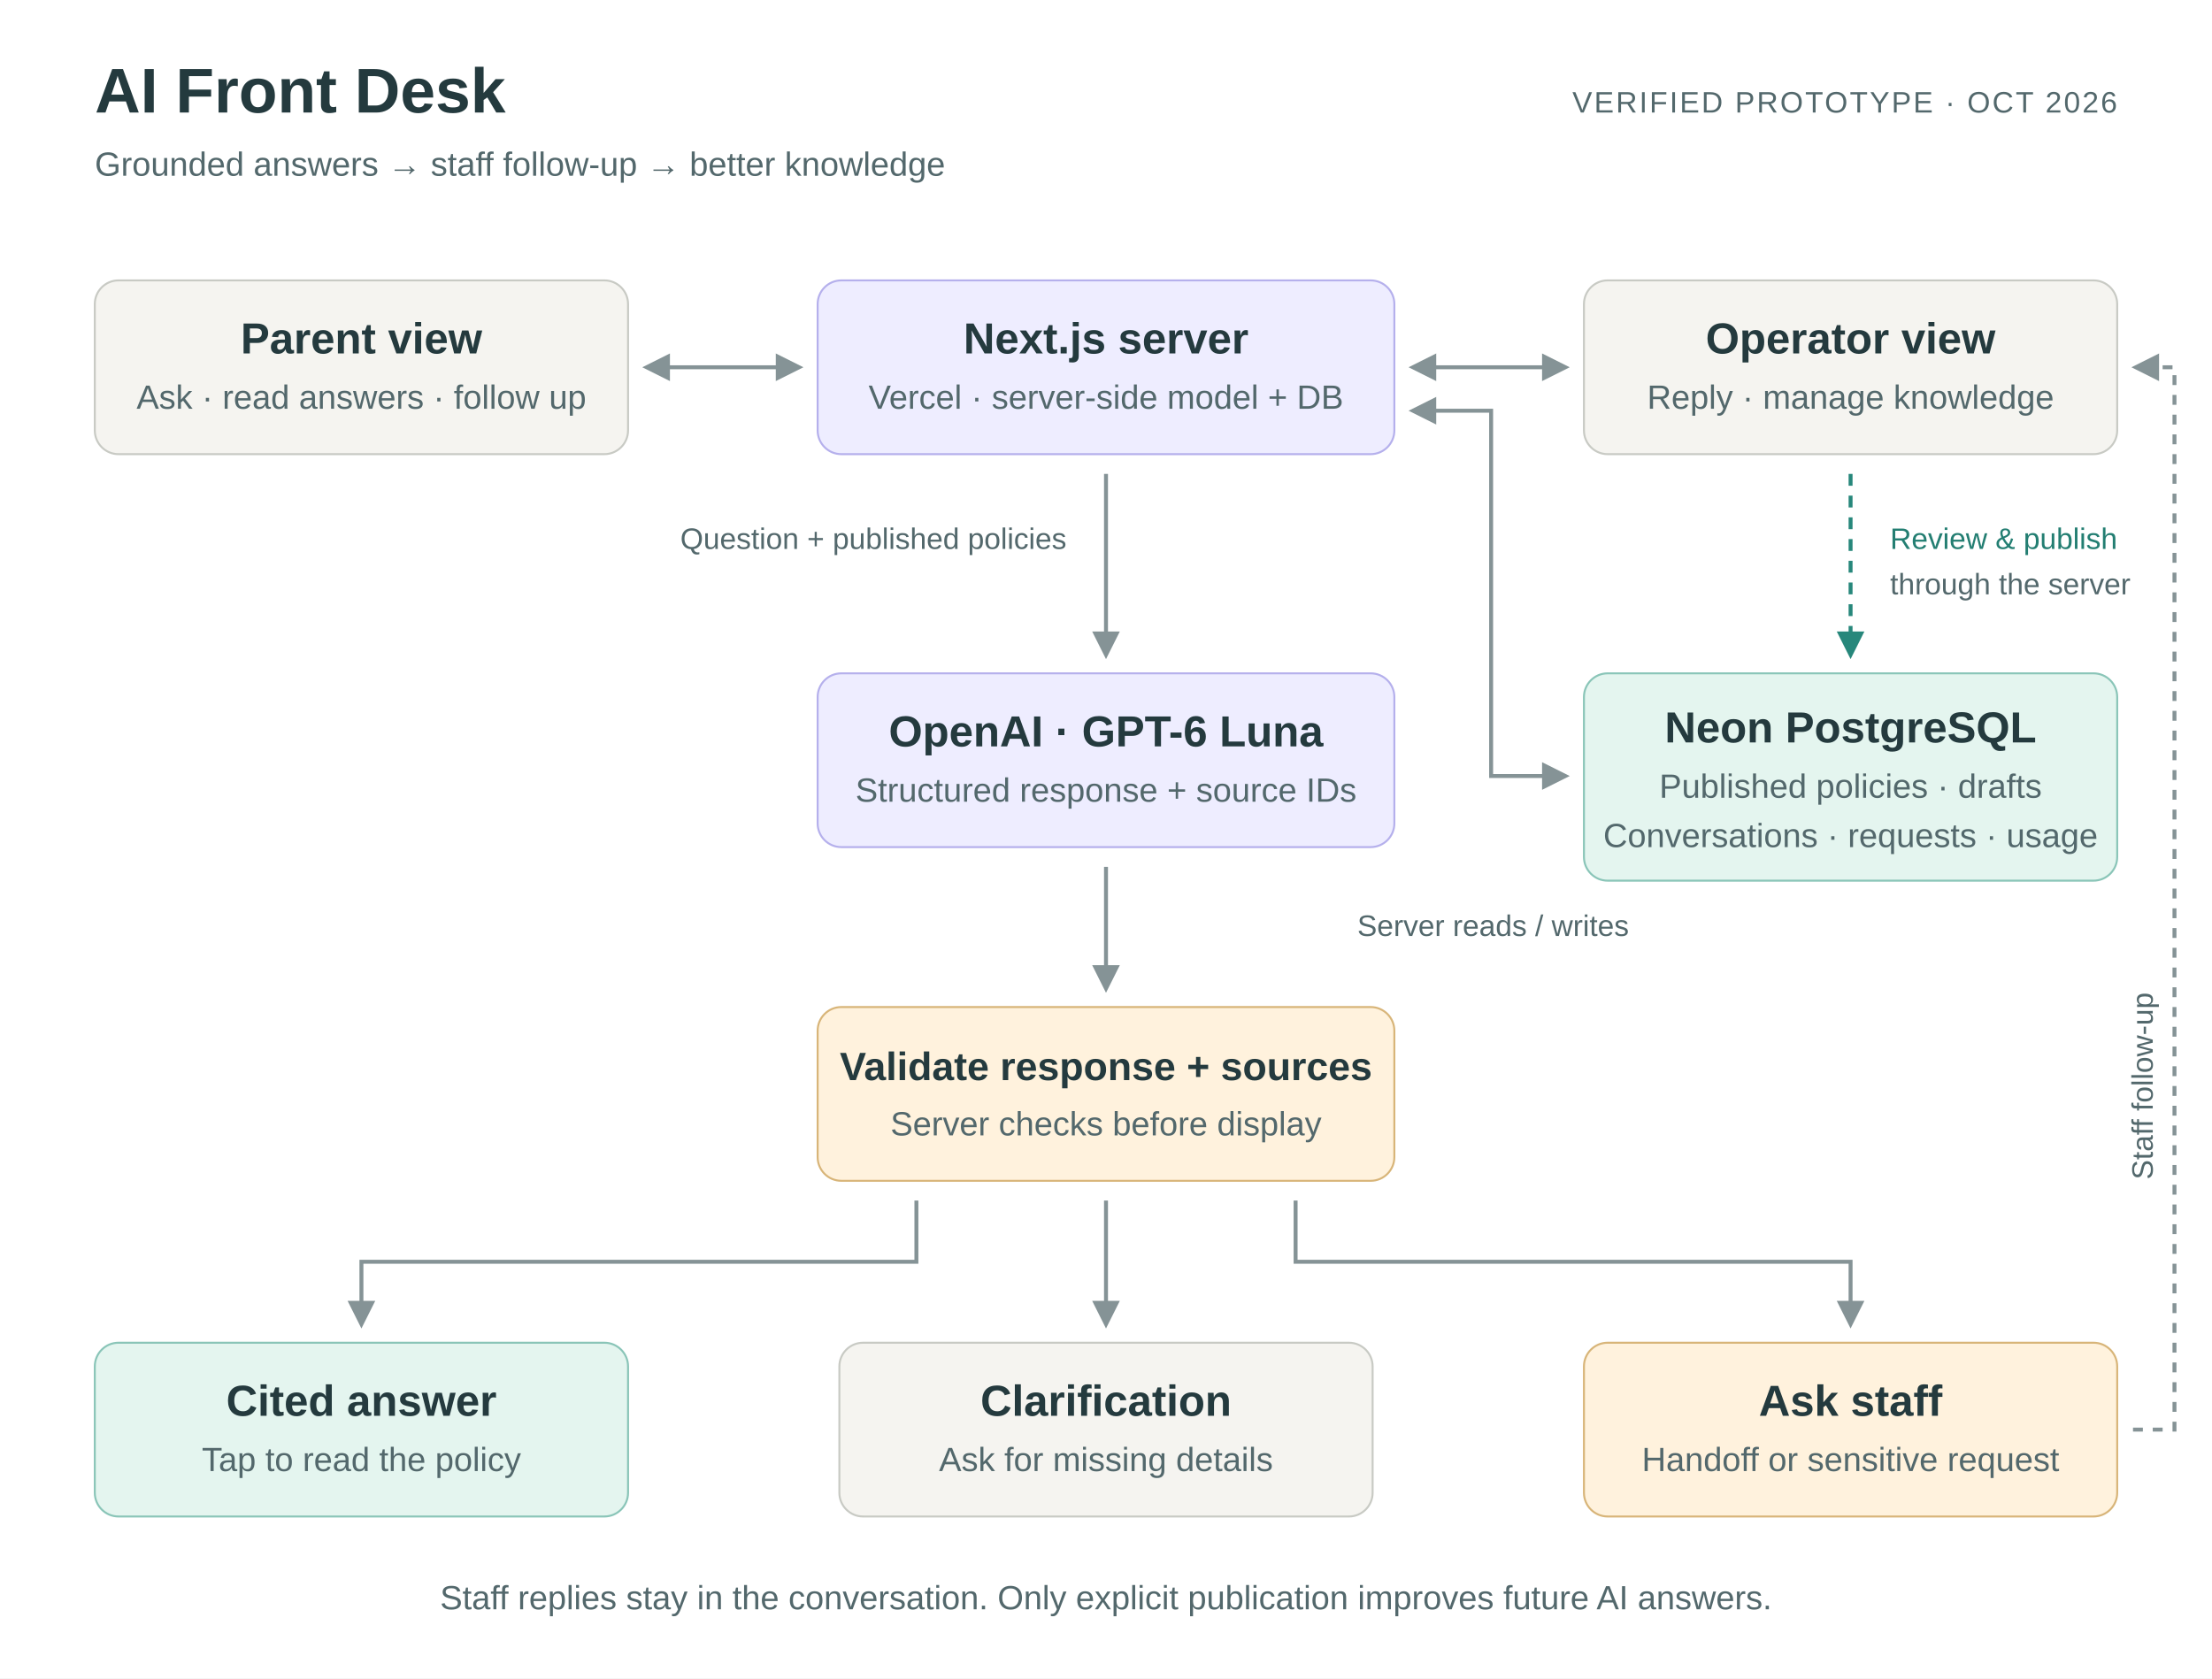
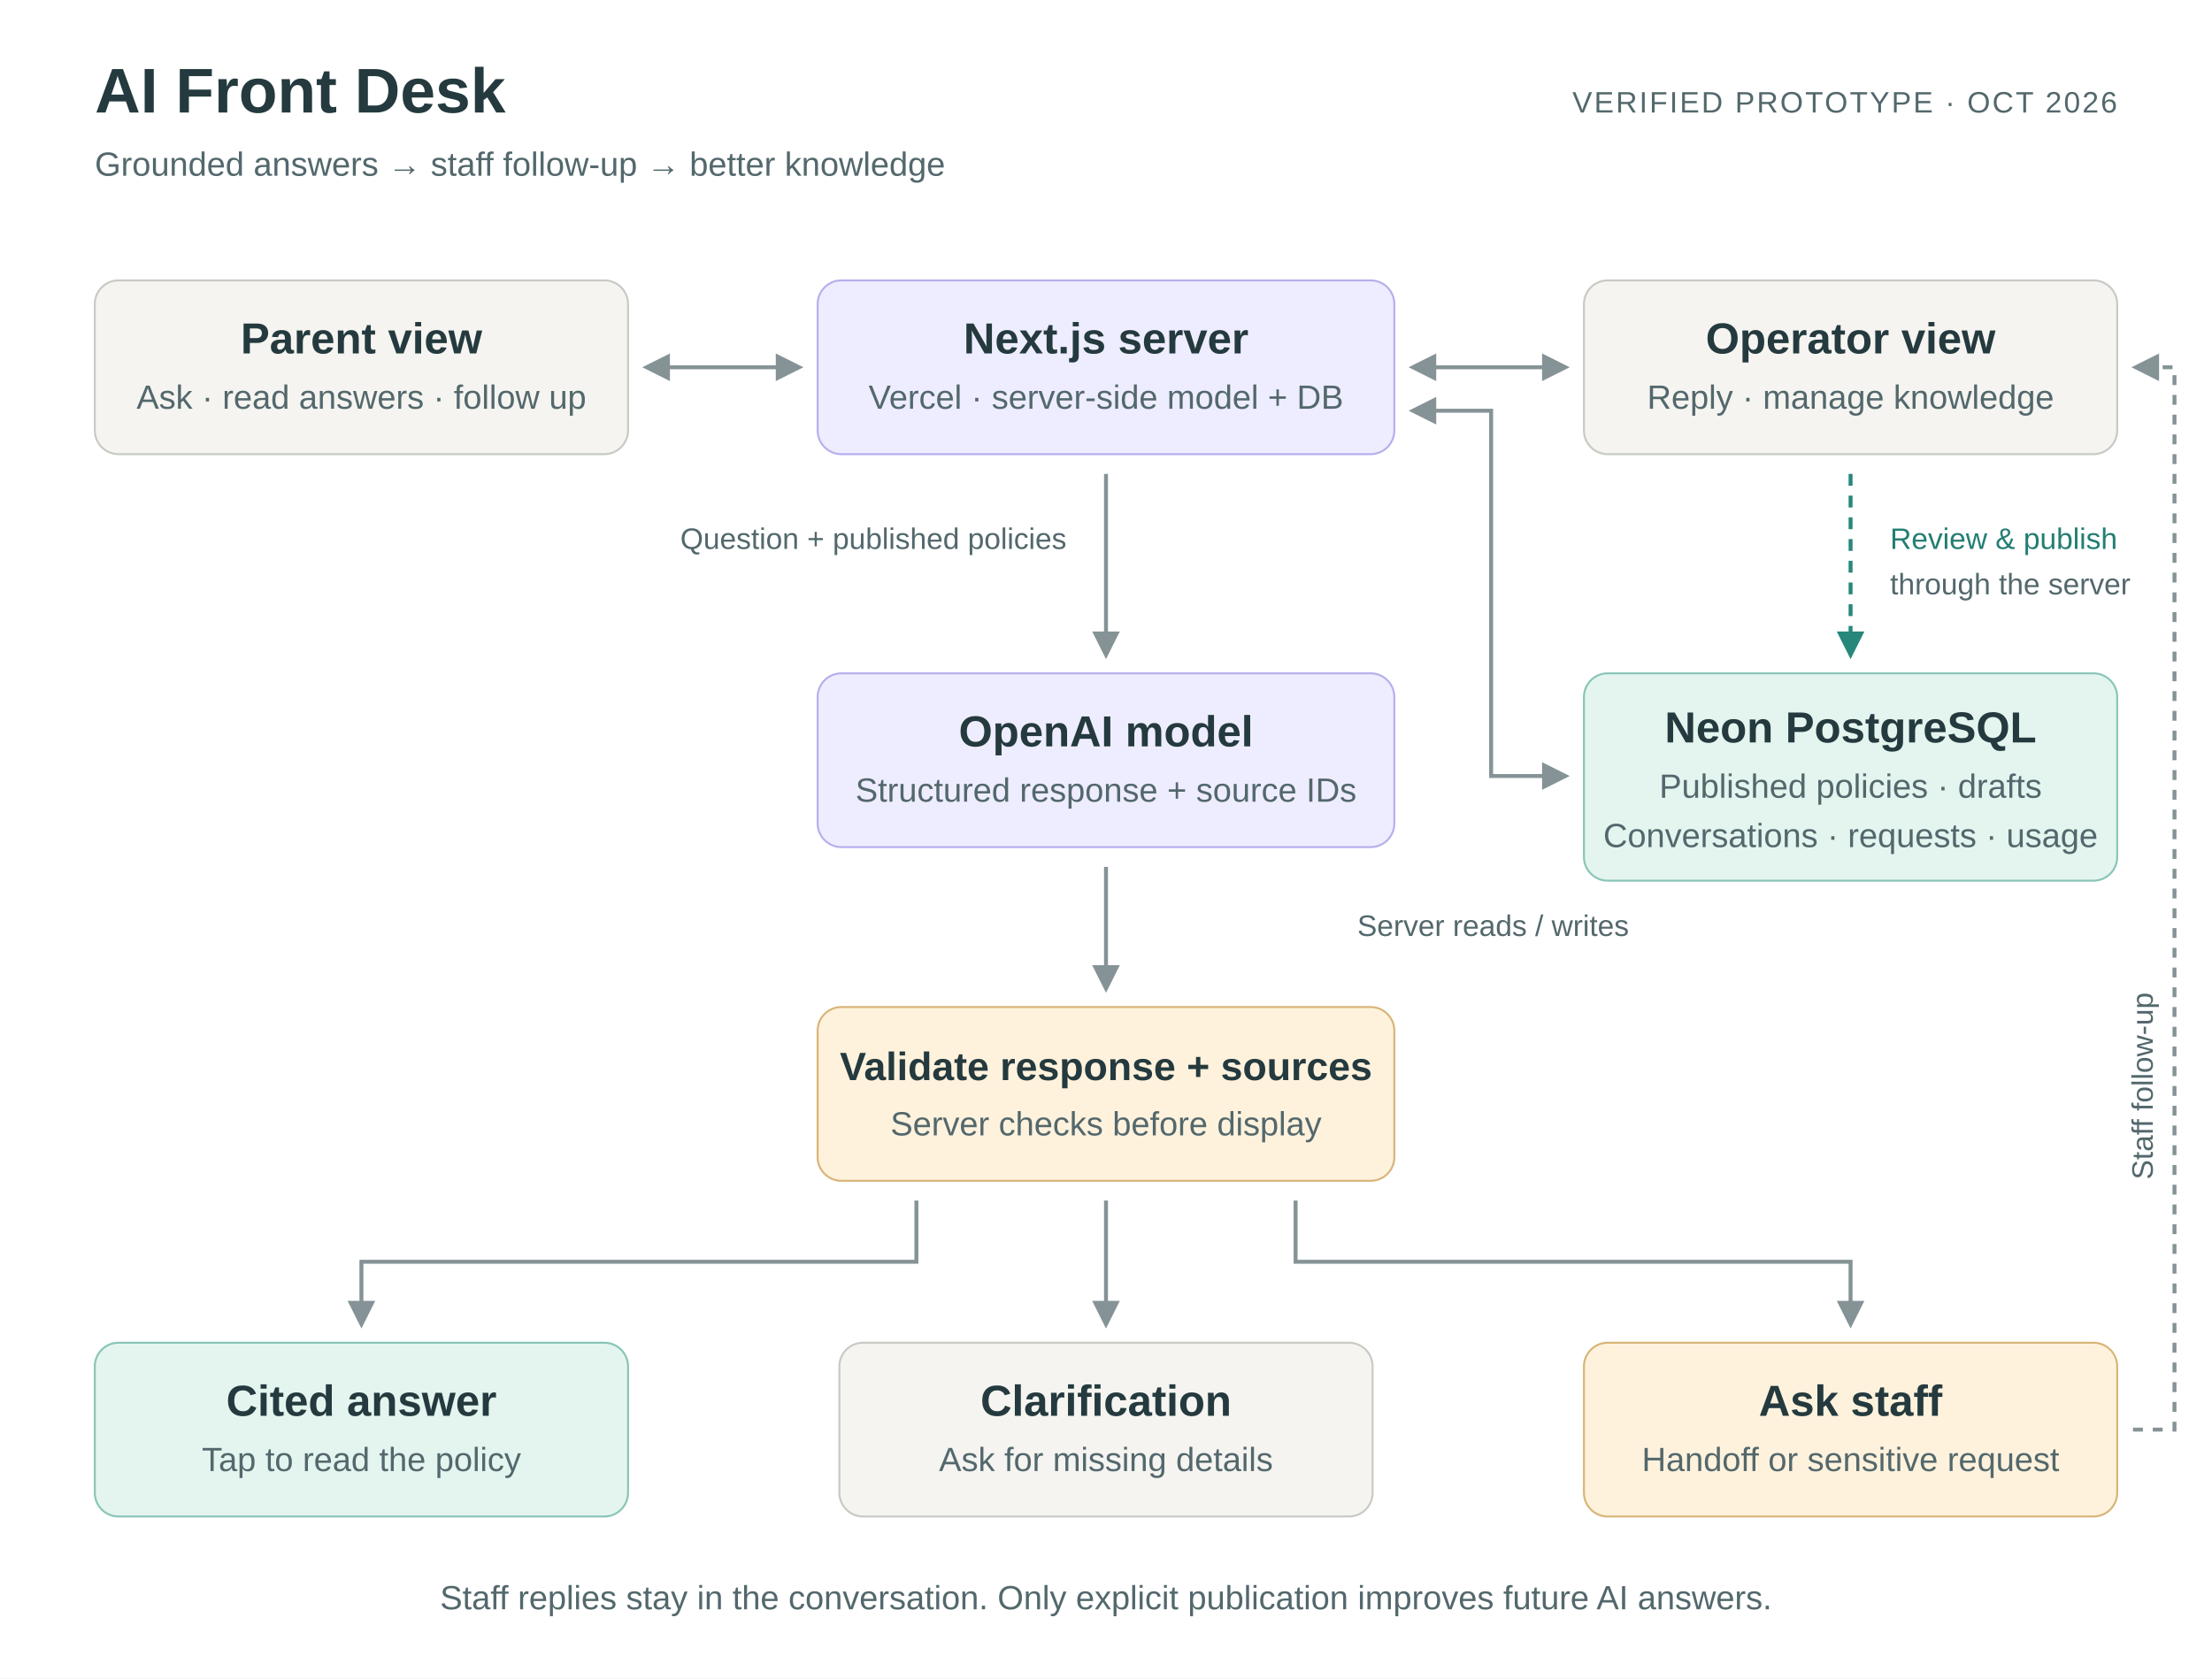
<svg xmlns="http://www.w3.org/2000/svg" width="1120" height="850" viewBox="0 0 1120 850" role="img" aria-labelledby="title desc">
  <defs>
    <marker id="arrow" viewBox="0 0 10 10" refX="8" refY="5" markerWidth="7" markerHeight="7" orient="auto-start-reverse">
      <path d="M0 0L10 5L0 10z" fill="#859396" />
    </marker>
    <marker id="teal" viewBox="0 0 10 10" refX="8" refY="5" markerWidth="7" markerHeight="7" orient="auto">
      <path d="M0 0L10 5L0 10z" fill="#27877b" />
    </marker>
    <style>
 text{font-family:-apple-system,BlinkMacSystemFont,'Segoe UI',Arial,sans-serif;fill:#243a3e;text-anchor:middle}
 .head{font-size:22px;font-weight:650}.sub{font-size:17px;fill:#53686c}.label{font-size:15px;fill:#53686c}
 .line{fill:none;stroke:#859396;stroke-width:2;marker-end:url(#arrow)}.both{marker-start:url(#arrow)}
 .loop{fill:none;stroke:#27877b;stroke-width:2;stroke-dasharray:6 5;marker-end:url(#teal)}
 </style>
  </defs>
  <rect width="1120" height="850" fill="#fff" />
  <text x="48" y="57" style="text-anchor:start;font-size:32px;font-weight:700">AI Front Desk</text>
  <text x="48" y="89" class="sub" style="text-anchor:start">Grounded answers → staff follow-up → better knowledge</text>
  <text x="1072" y="57" class="label" style="text-anchor:end;letter-spacing:1px">VERIFIED PROTOTYPE · OCT 2026</text>
  <rect x="48" y="142" width="270" height="88" rx="12" fill="#f5f4f0" stroke="#c8cac4" />
  <text x="183" y="179" class="head">Parent view</text>
  <text x="183" y="207" class="sub">Ask · read answers · follow up</text>
  <rect x="414" y="142" width="292" height="88" rx="12" fill="#eeedff" stroke="#b5b0ec" />
  <text x="560" y="179" class="head">Next.js server</text>
  <text x="560" y="207" class="sub">Vercel · server-side model + DB</text>
  <rect x="802" y="142" width="270" height="88" rx="12" fill="#f5f4f0" stroke="#c8cac4" />
  <text x="937" y="179" class="head">Operator view</text>
  <text x="937" y="207" class="sub">Reply · manage knowledge</text>
  <path d="M328 186H404" class="line both" />
  <path d="M792 186H716" class="line both" />
  <rect x="802" y="341" width="270" height="105" rx="12" fill="#e4f5ef" stroke="#8ac5b8" />
  <text x="937" y="376" class="head">Neon PostgreSQL</text>
  <text x="937" y="404" class="sub">Published policies · drafts</text>
  <text x="937" y="429" class="sub">Conversations · requests · usage</text>
  <path d="M716 208H755V393H792" class="line both" />
  <text x="756" y="474" class="label">Server reads / writes</text>
  <path d="M937 240V331" class="loop" />
  <text x="957" y="278" class="label" style="fill:#237e72;text-anchor:start">Review &amp; publish</text>
  <text x="957" y="301" class="label" style="text-anchor:start">through the server</text>
  <path d="M560 240V331" class="line" />
  <text x="540" y="278" class="label" style="text-anchor:end">Question + published policies</text>
  <rect x="414" y="341" width="292" height="88" rx="12" fill="#eeedff" stroke="#b5b0ec" />
-   <text x="560" y="378" class="head">OpenAI · GPT-6 Luna</text>
+   <text x="560" y="378" class="head">OpenAI model</text>
  <text x="560" y="406" class="sub">Structured response + source IDs</text>
  <path d="M560 439V500" class="line" />
  <rect x="414" y="510" width="292" height="88" rx="12" fill="#fff2dd" stroke="#d8b579" />
  <text x="560" y="547" class="head" style="font-size:20px">Validate response + sources</text>
  <text x="560" y="575" class="sub">Server checks before display</text>
  <path d="M464 608V639H183V670" class="line" />
  <path d="M560 608V670" class="line" />
  <path d="M656 608V639H937V670" class="line" />
  <rect x="48" y="680" width="270" height="88" rx="12" fill="#e4f5ef" stroke="#8ac5b8" />
  <text x="183" y="717" class="head">Cited answer</text>
  <text x="183" y="745" class="sub">Tap to read the policy</text>
  <rect x="425" y="680" width="270" height="88" rx="12" fill="#f5f4f0" stroke="#c8cac4" />
  <text x="560" y="717" class="head">Clarification</text>
  <text x="560" y="745" class="sub">Ask for missing details</text>
  <rect x="802" y="680" width="270" height="88" rx="12" fill="#fff2dd" stroke="#d8b579" />
  <text x="937" y="717" class="head">Ask staff</text>
  <text x="937" y="745" class="sub">Handoff or sensitive request</text>
  <path d="M1080 724H1101V186H1082" class="line" stroke-dasharray="5 5" />
  <text x="1090" y="550" class="label" transform="rotate(-90 1090 550)">Staff follow-up</text>
  <text x="560" y="815" class="sub">Staff replies stay in the conversation. Only explicit publication improves future AI answers.</text>
</svg>
